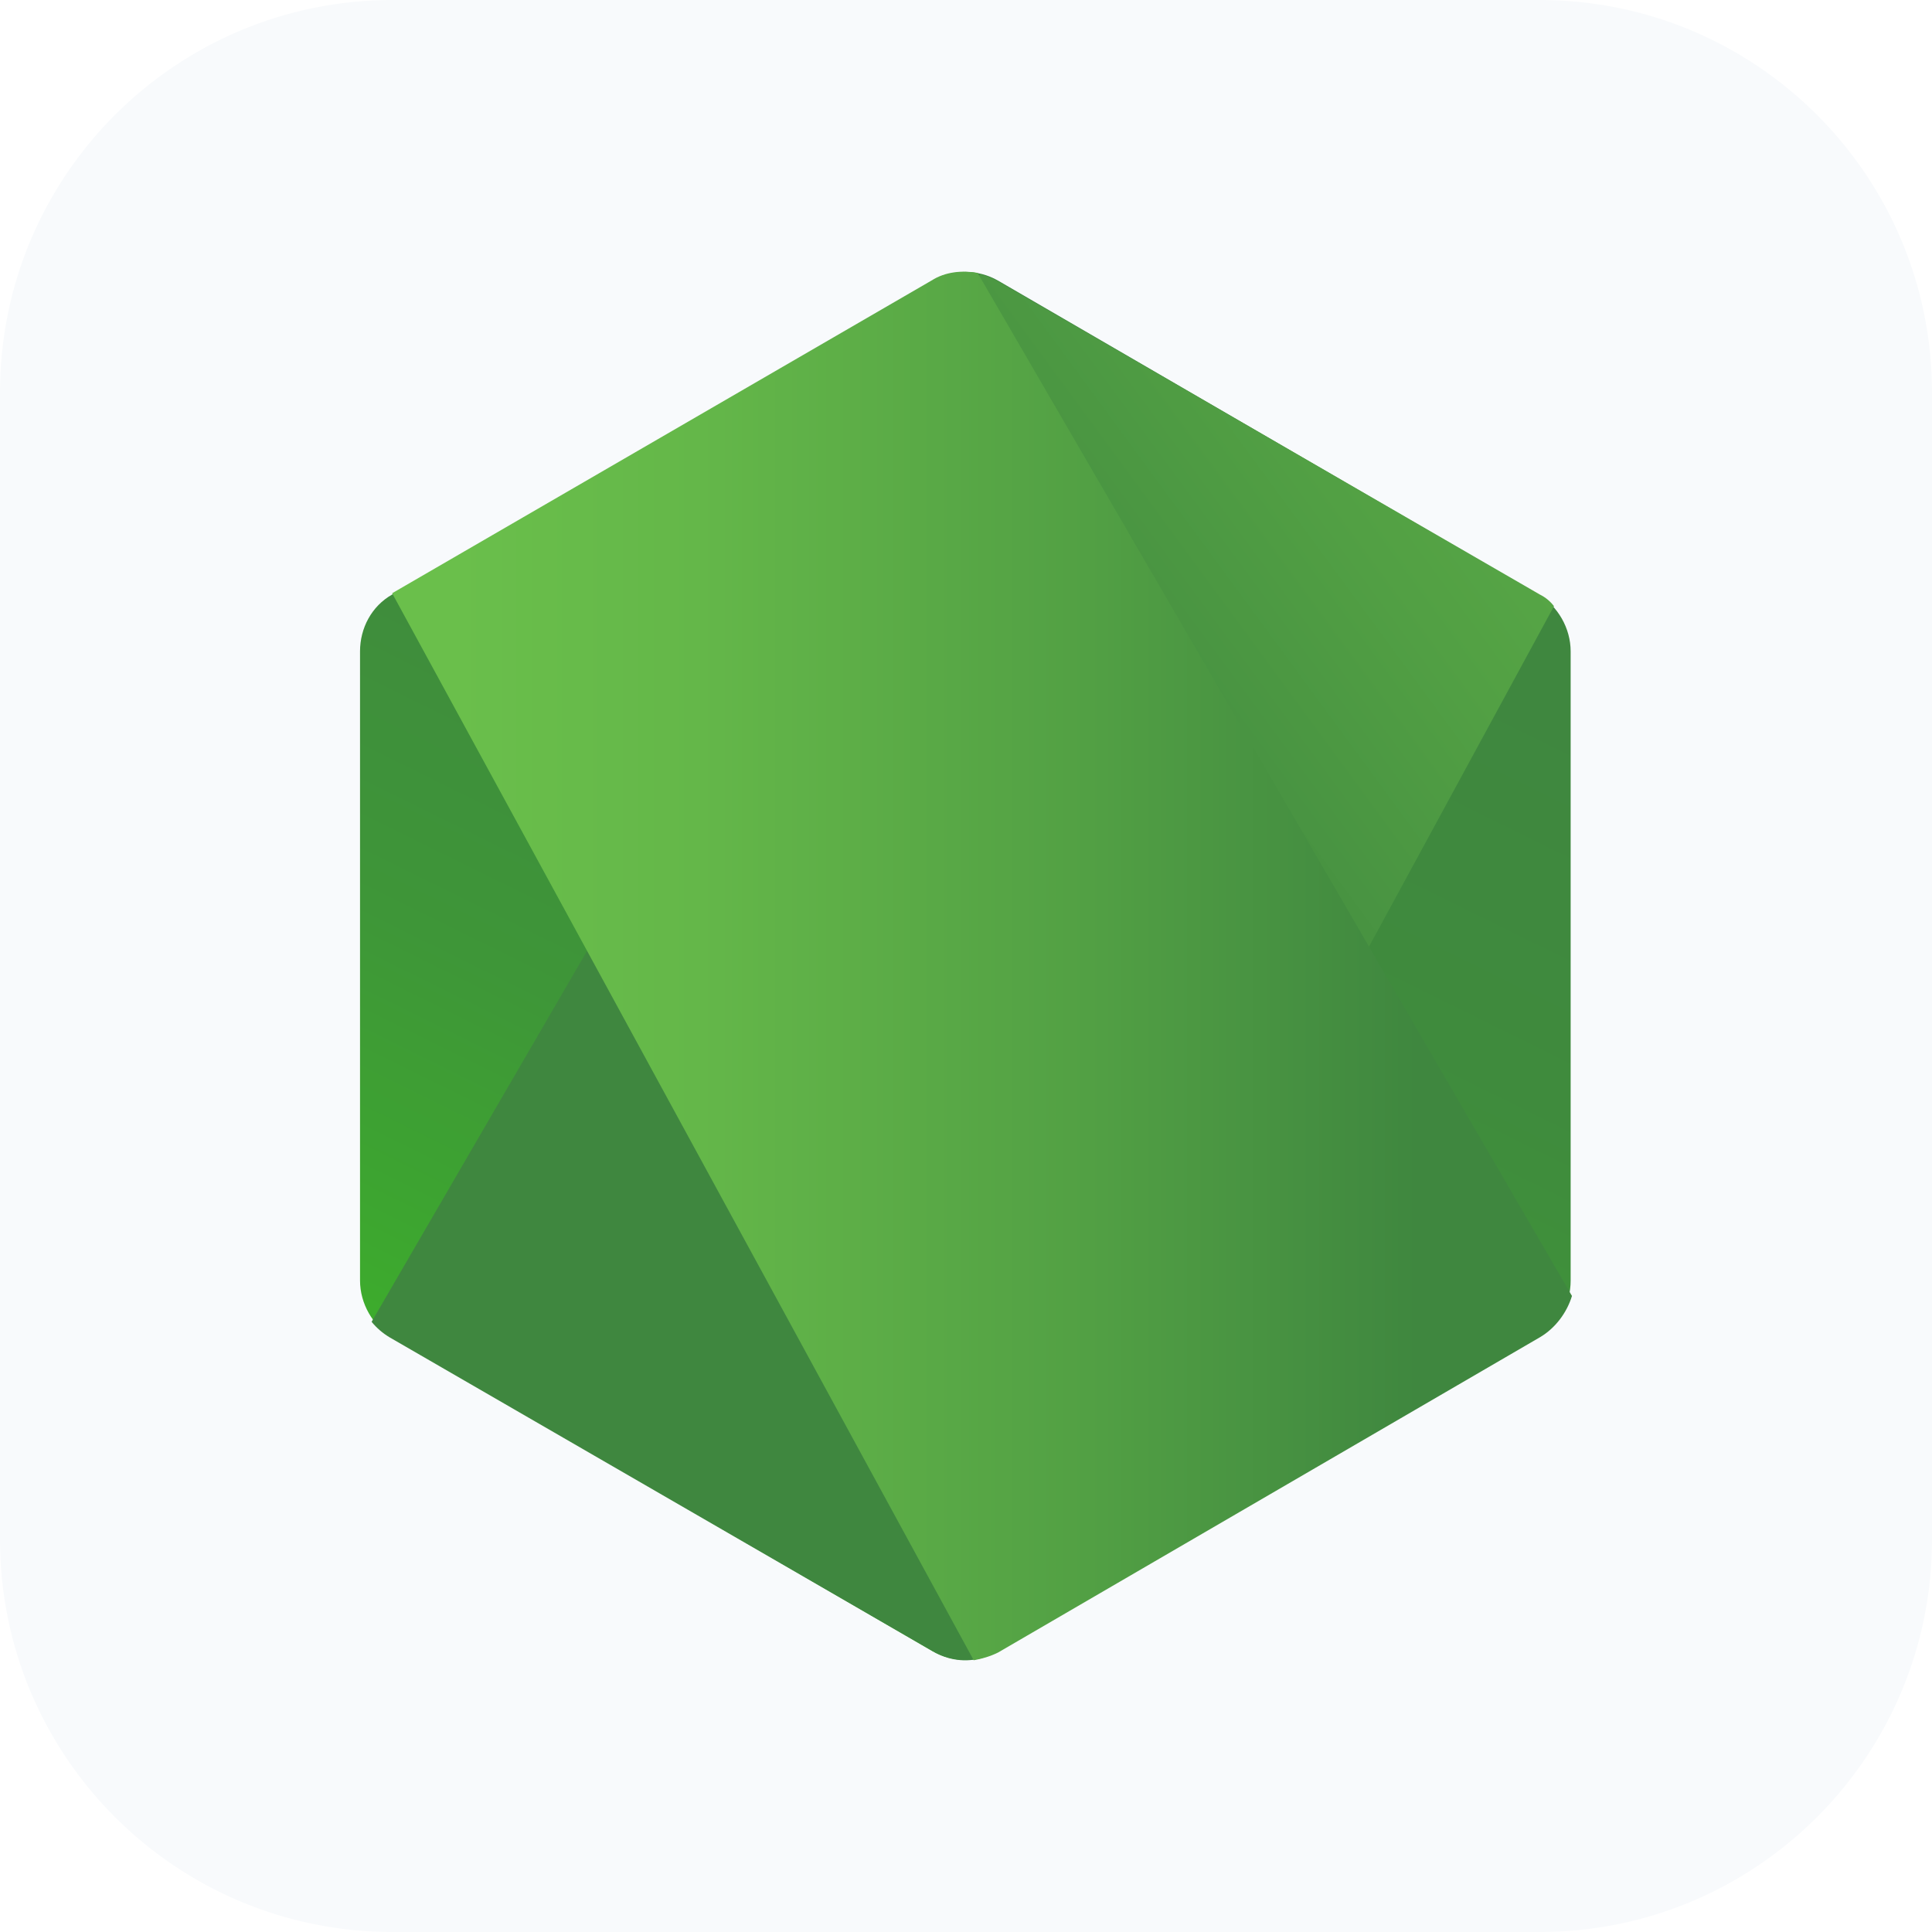
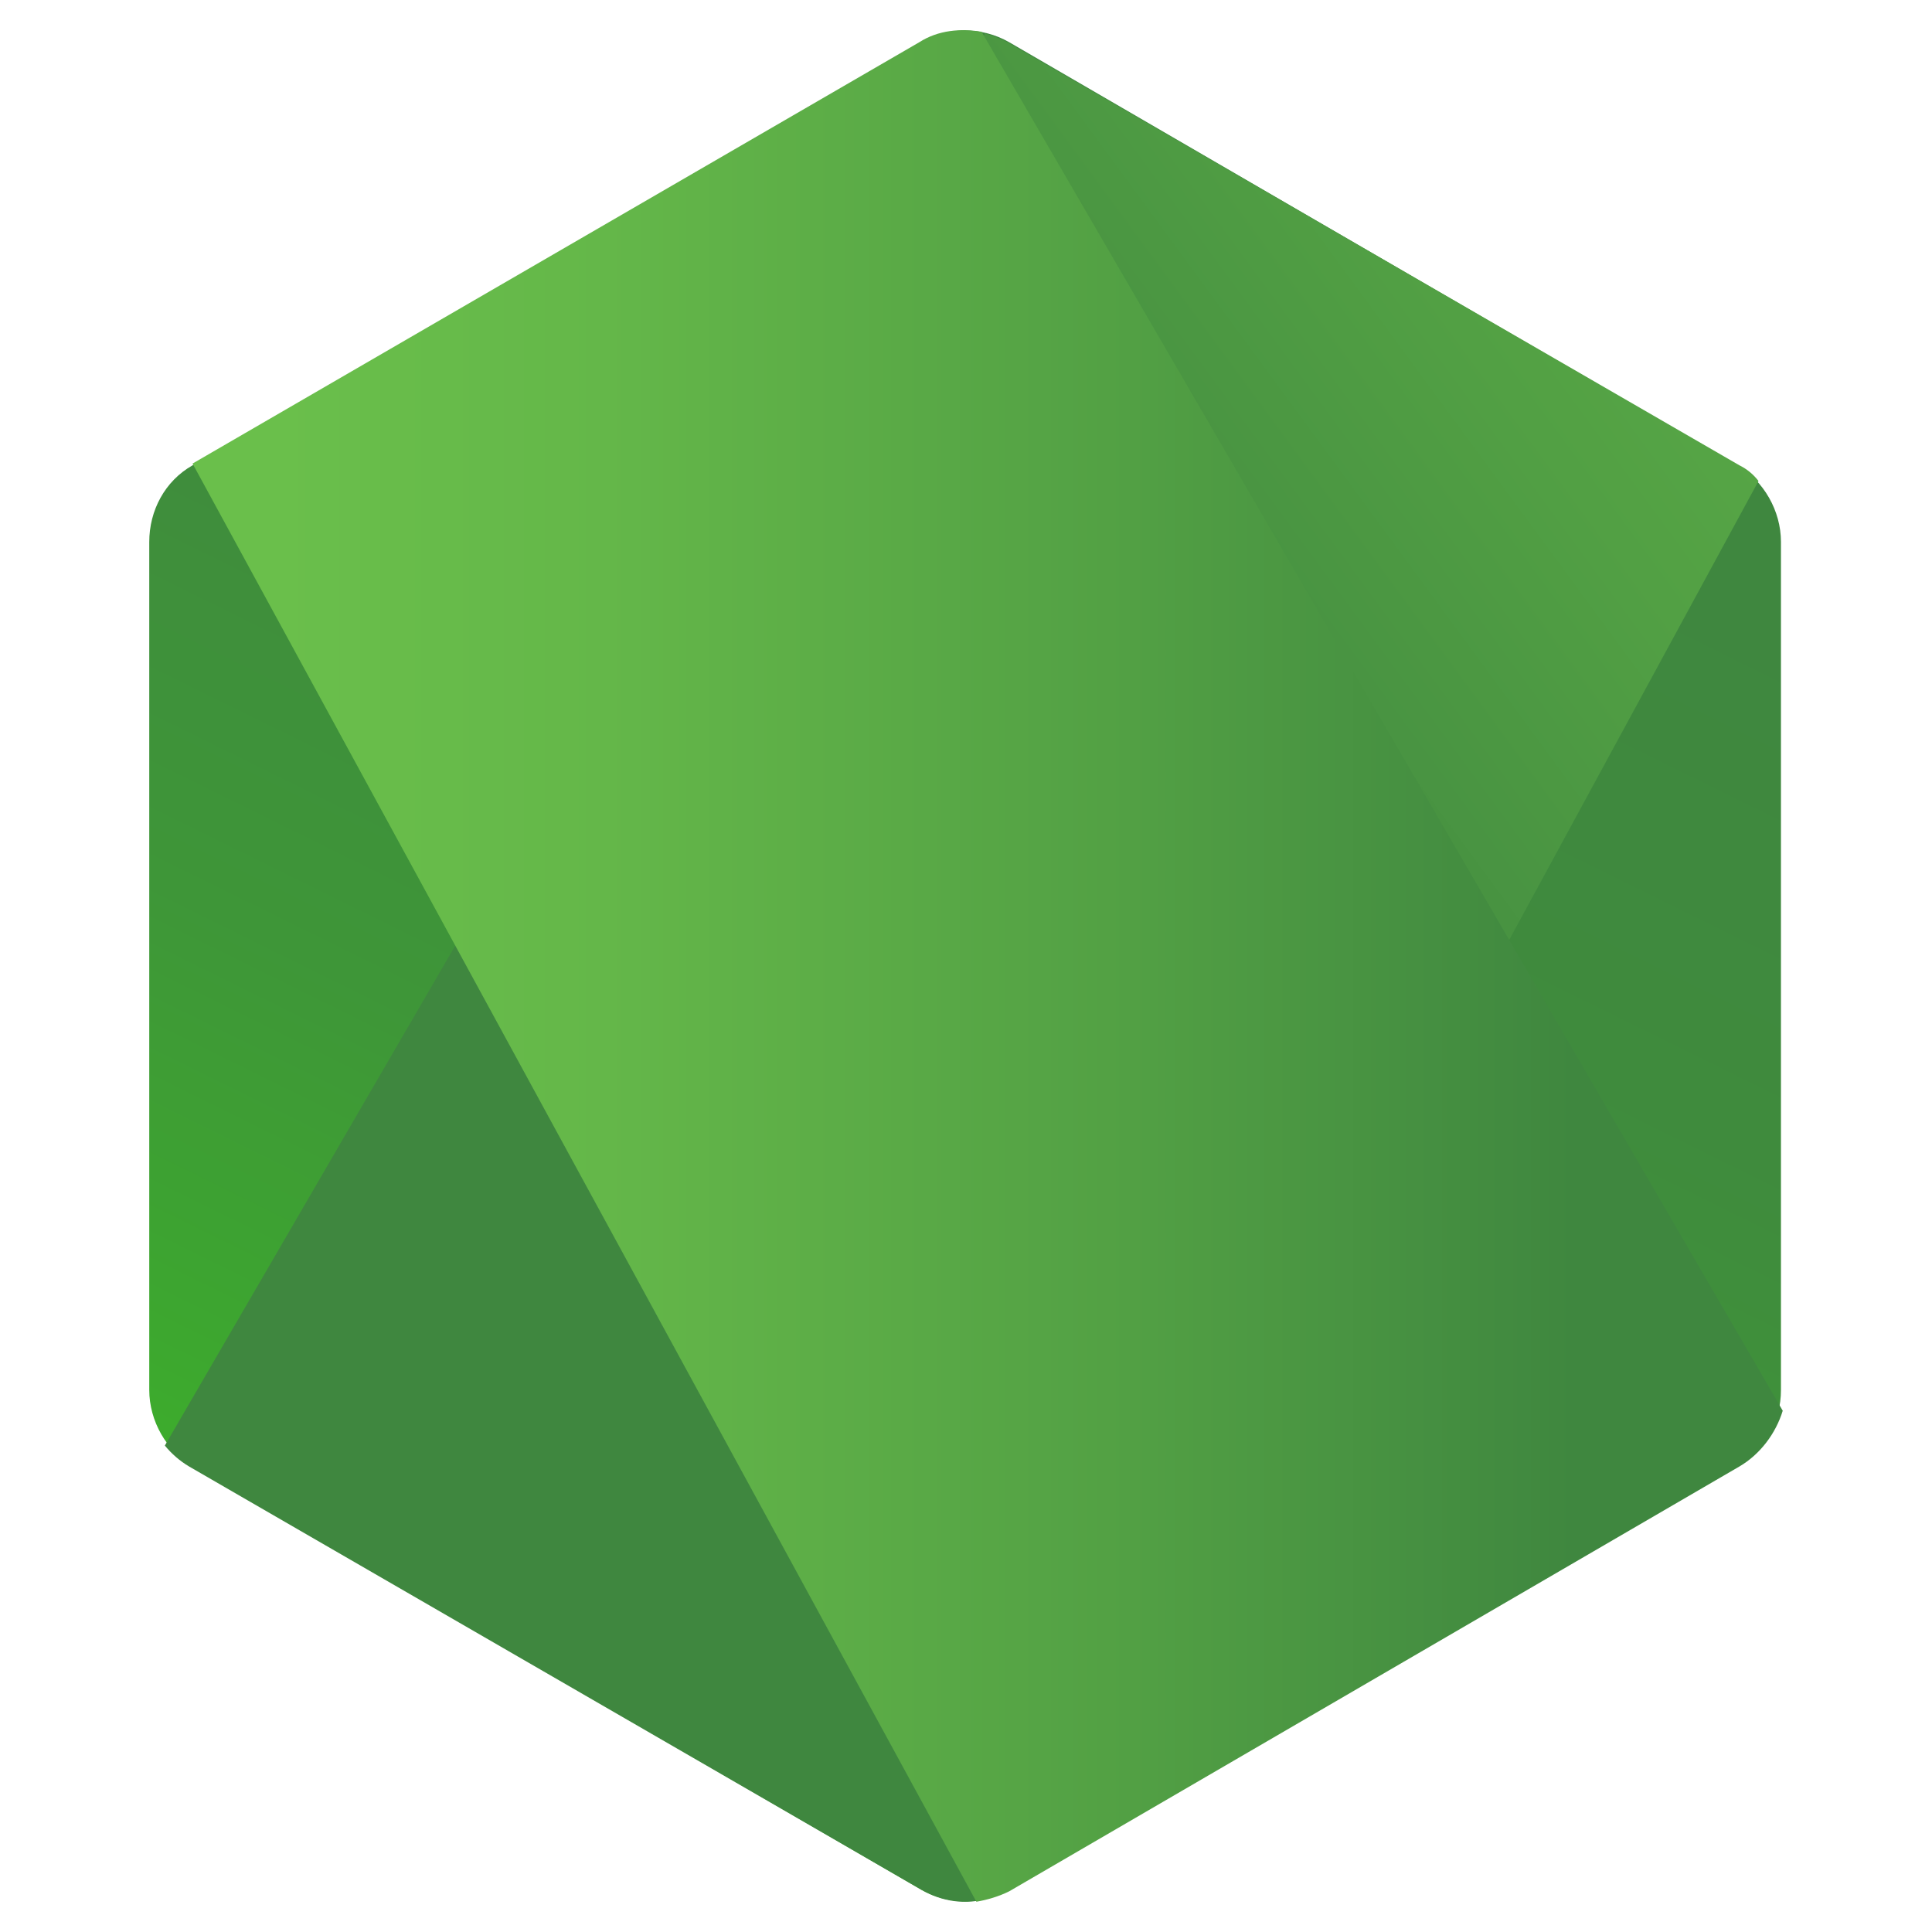
<svg xmlns="http://www.w3.org/2000/svg" viewBox="0 0 128 128" role="img">
-   <rect width="128" height="128" rx="26" fill="#f8fafc" />
-   <svg x="18" y="18" width="92" height="92" viewBox="0 0 128 128" preserveAspectRatio="xMidYMid meet">
+   <svg x="2" y="2" width="124" height="124" viewBox="0 0 128 128" preserveAspectRatio="xMidYMid meet">
    <path fill="url(#SVGfJo5KBID)" d="M66.958.825a6.07 6.07 0 0 0-6.035 0L11.103 29.76c-1.895 1.072-2.96 3.095-2.96 5.24v57.988c0 2.143 1.183 4.167 2.958 5.24l49.82 28.934a6.07 6.07 0 0 0 6.036 0l49.82-28.935c1.894-1.072 2.958-3.096 2.958-5.24V35c0-2.144-1.183-4.167-2.958-5.24z" />
    <path fill="url(#SVGO7R9ibnx)" d="M116.897 29.76L66.841.825A8 8 0 0 0 65.302.23L9.21 96.798a6.3 6.3 0 0 0 1.657 1.43l50.057 28.934c1.42.833 3.076 1.072 4.615.595l52.66-96.925a3.7 3.7 0 0 0-1.302-1.072" />
    <path fill="url(#SVGXTTu2b3u)" d="M116.898 98.225c1.42-.833 2.485-2.262 2.958-3.81L65.066.108c-1.42-.238-2.959-.119-4.26.715L11.104 29.639l53.606 98.355c.71-.12 1.54-.358 2.25-.715z" />
    <defs>
      <linearGradient id="SVGfJo5KBID" x1="34.513" x2="27.157" y1="15.535" y2="30.448" gradientTransform="translate(-129.242 -73.715)scale(6.18523)" gradientUnits="userSpaceOnUse">
        <stop stop-color="#3f873f" />
        <stop offset=".33" stop-color="#3f8b3d" />
        <stop offset=".637" stop-color="#3e9638" />
        <stop offset=".934" stop-color="#3da92e" />
        <stop offset="1" stop-color="#3dae2b" />
      </linearGradient>
      <linearGradient id="SVGO7R9ibnx" x1="30.009" x2="50.533" y1="23.359" y2="8.288" gradientTransform="translate(-129.242 -73.715)scale(6.18523)" gradientUnits="userSpaceOnUse">
        <stop offset=".138" stop-color="#3f873f" />
        <stop offset=".402" stop-color="#52a044" />
        <stop offset=".713" stop-color="#64b749" />
        <stop offset=".908" stop-color="#6abf4b" />
      </linearGradient>
      <linearGradient id="SVGXTTu2b3u" x1="21.917" x2="40.555" y1="22.261" y2="22.261" gradientTransform="translate(-129.242 -73.715)scale(6.18523)" gradientUnits="userSpaceOnUse">
        <stop offset=".092" stop-color="#6abf4b" />
        <stop offset=".287" stop-color="#64b749" />
        <stop offset=".598" stop-color="#52a044" />
        <stop offset=".862" stop-color="#3f873f" />
      </linearGradient>
    </defs>
  </svg>
</svg>
